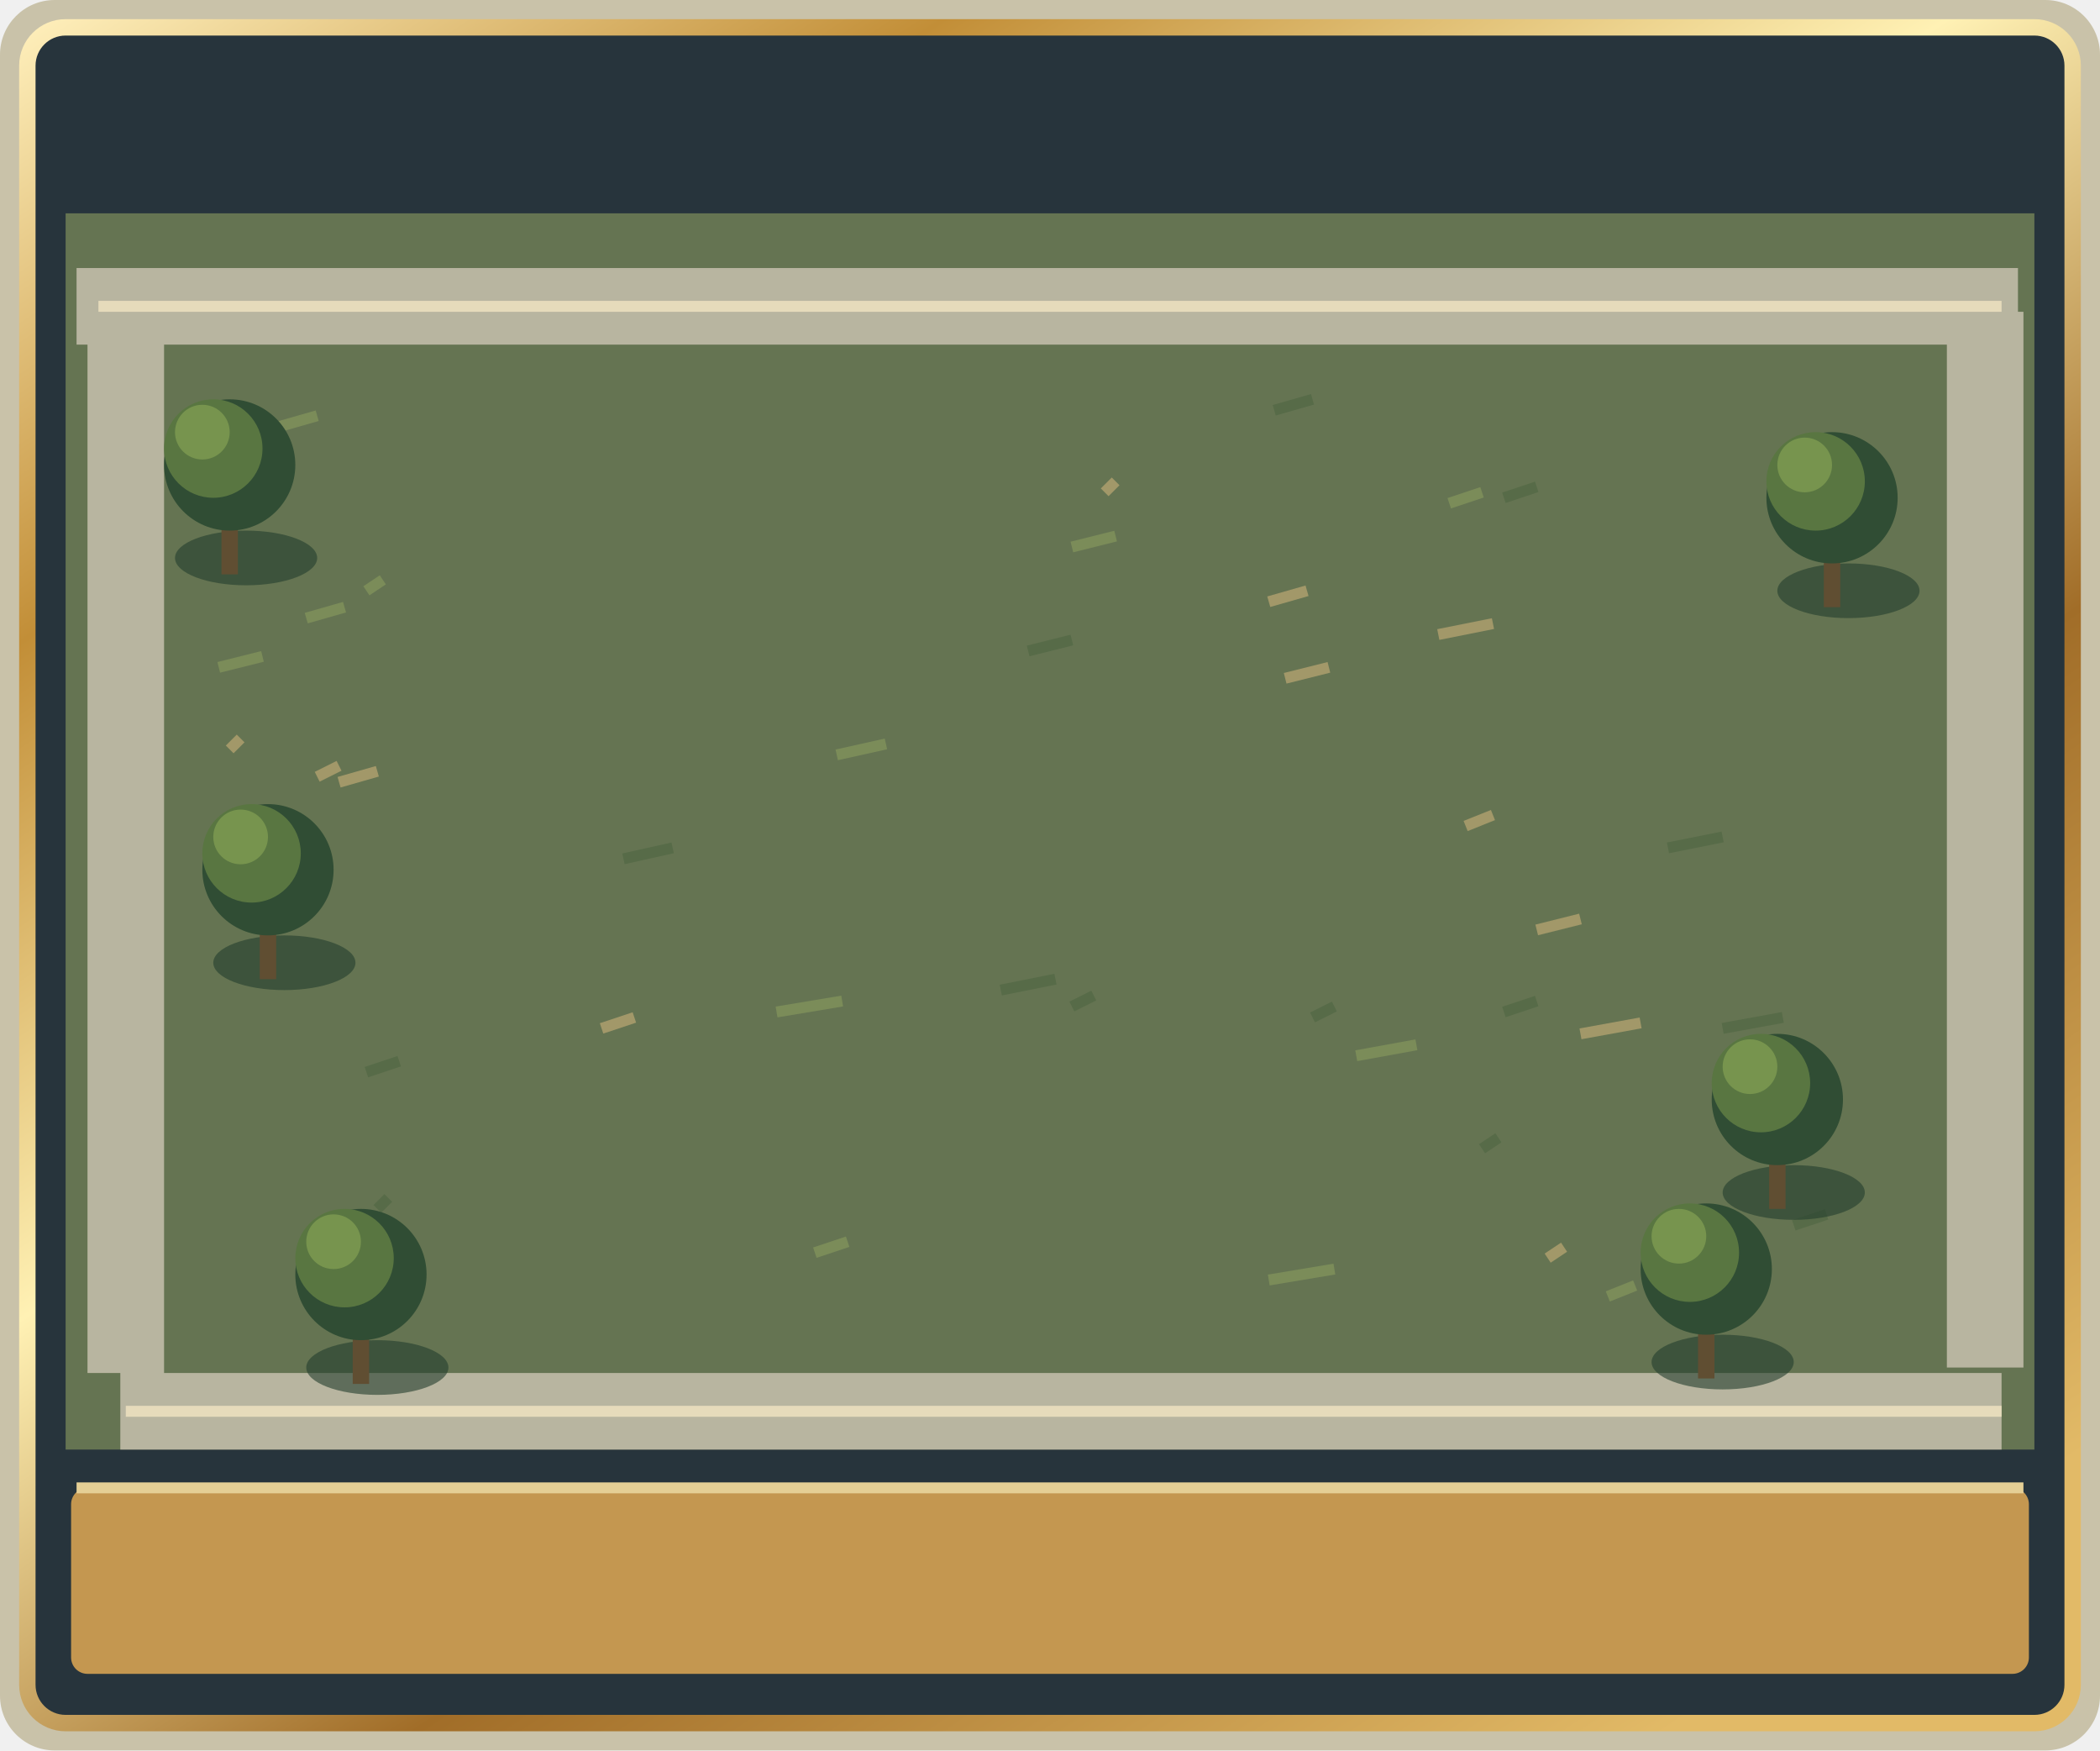
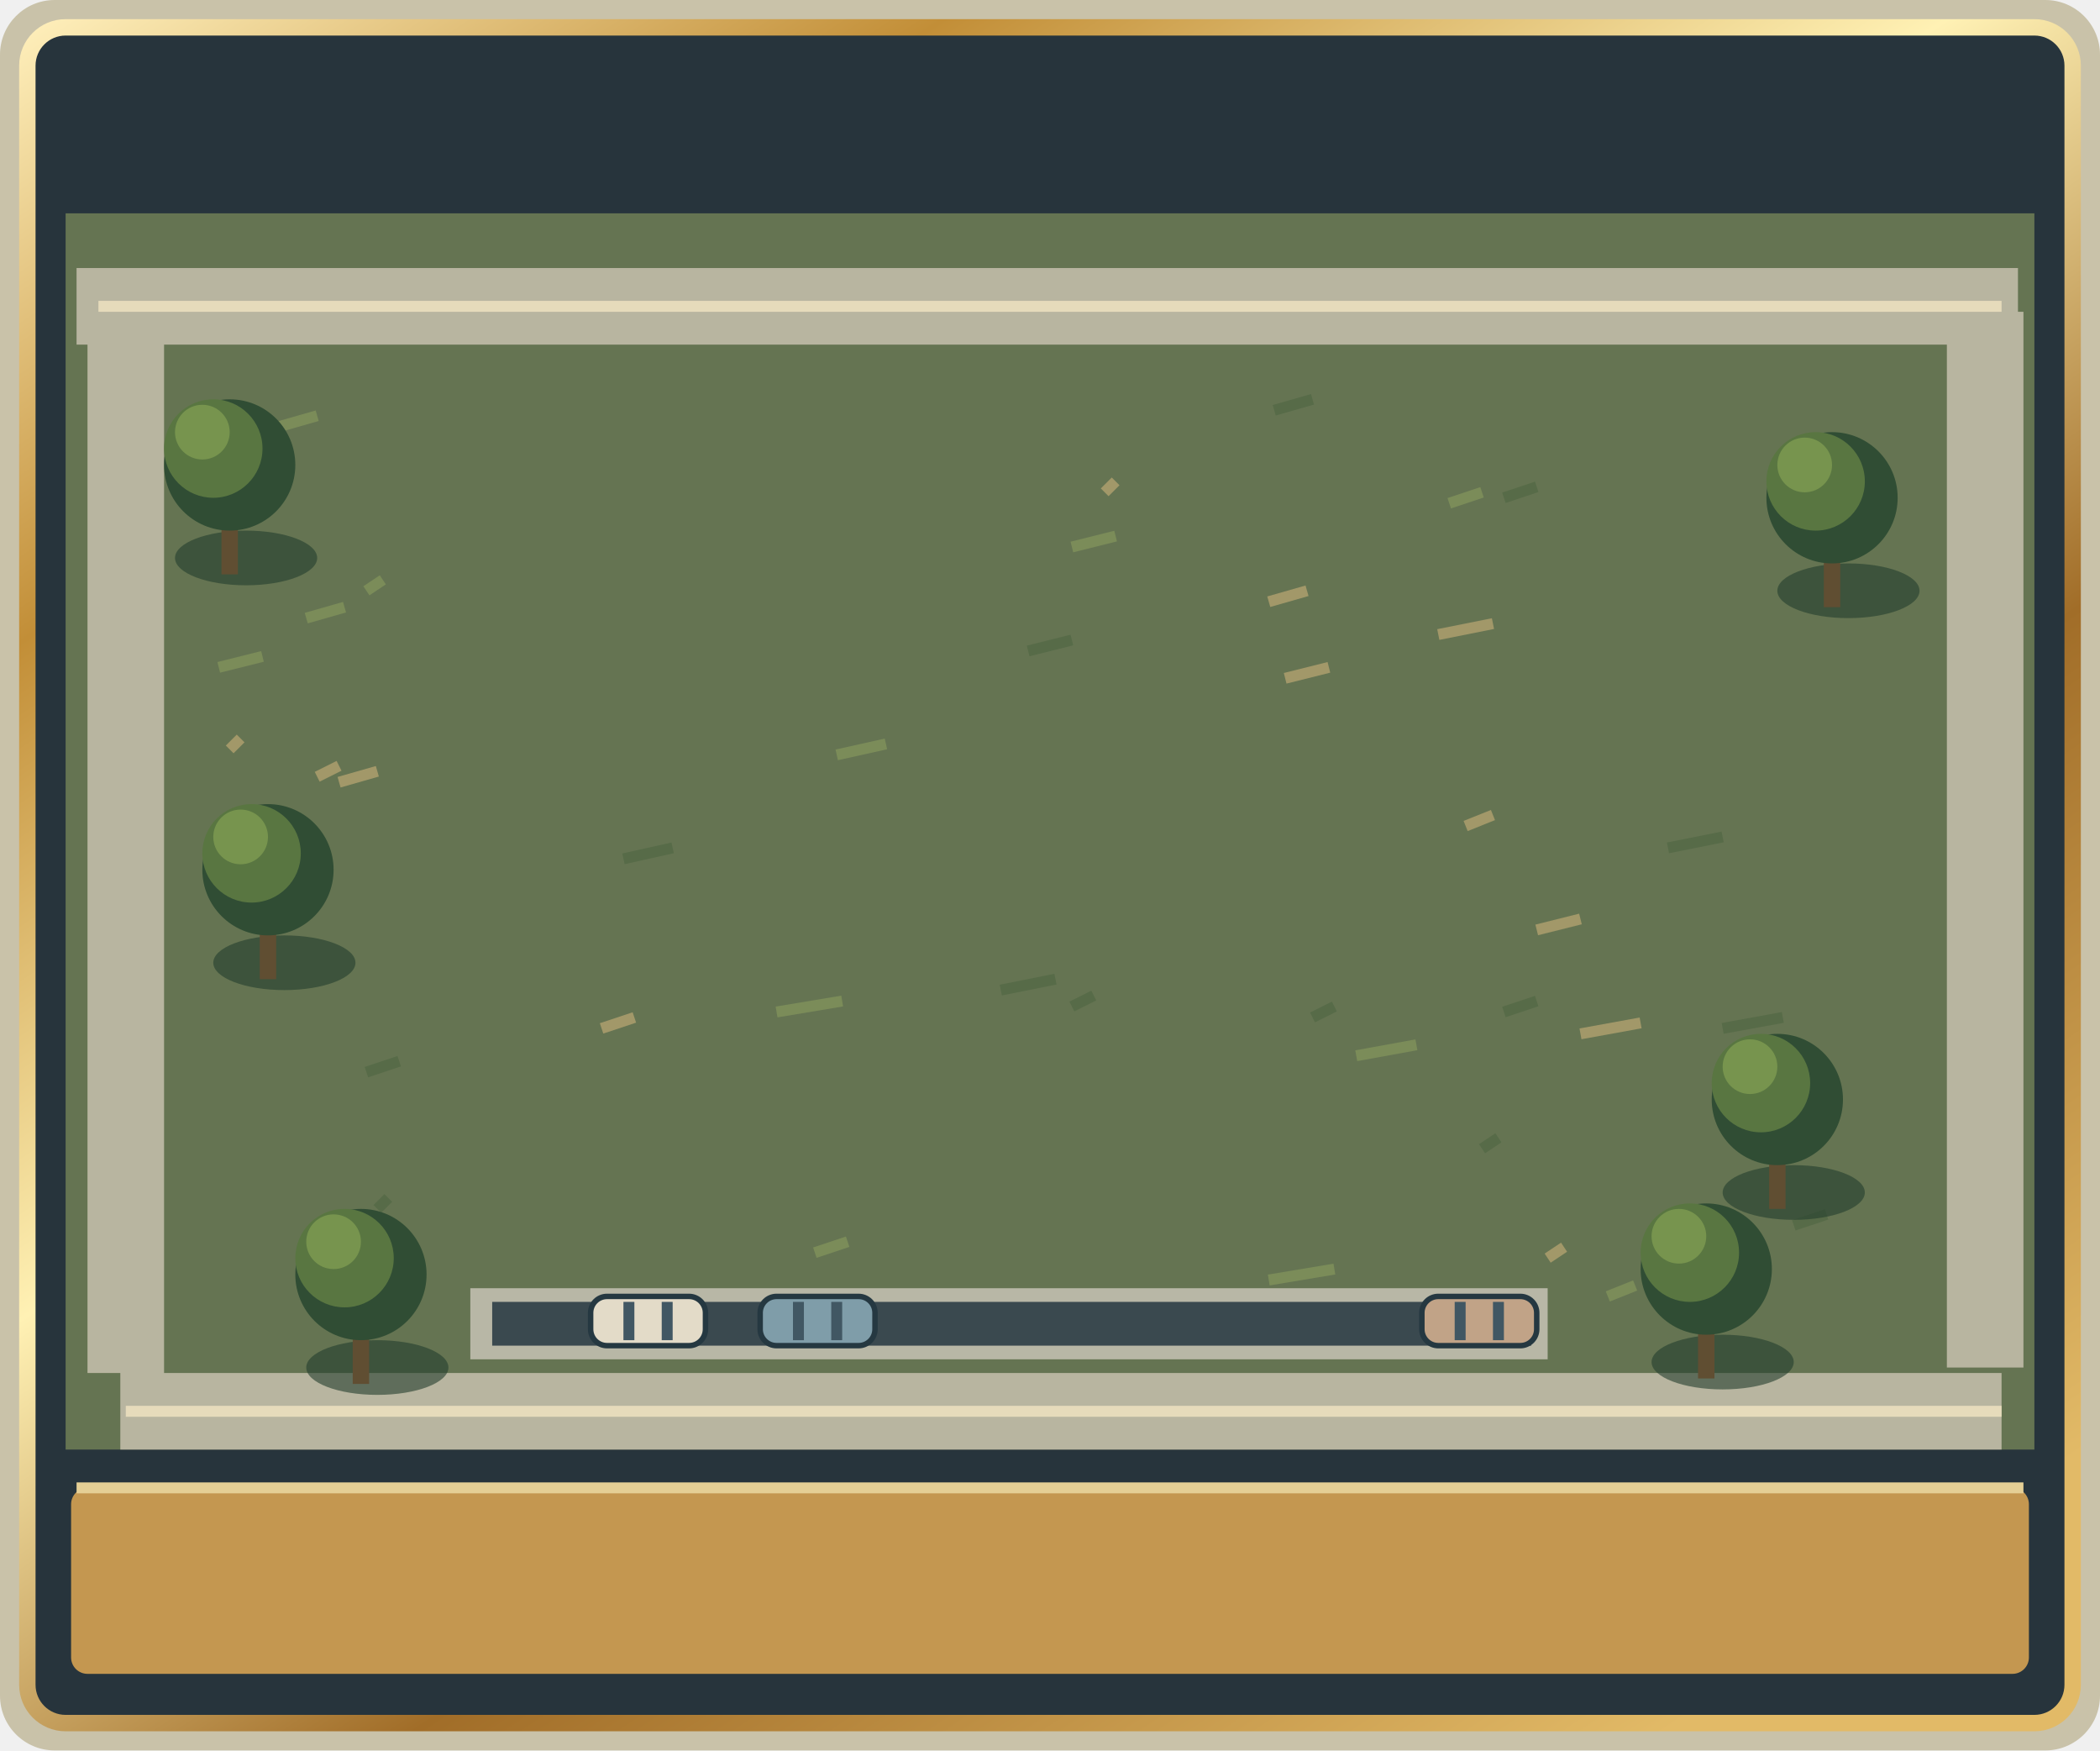
<svg xmlns="http://www.w3.org/2000/svg" viewBox="0 0 384 320" role="img" aria-label="Торговля · участок 6">
  <defs>
    <linearGradient id="gold" x2="0.8" y2="1">
      <stop stop-color="#fff0bc" />
      <stop offset=".22" stop-color="#c28e37" />
      <stop offset=".46" stop-color="#fff1b4" />
      <stop offset=".7" stop-color="#a16d28" />
      <stop offset="1" stop-color="#e2ba67" />
    </linearGradient>
    <linearGradient id="cream" x2="1" y2="1">
      <stop stop-color="#fff5d7" />
      <stop offset=".5" stop-color="#e8d3a0" />
      <stop offset="1" stop-color="#f7e9c8" />
    </linearGradient>
    <linearGradient id="navy" x2=".7" y2="1">
      <stop stop-color="#263b49" />
      <stop offset="1" stop-color="#06121e" />
    </linearGradient>
    <linearGradient id="glass" x2="1" y2="1">
      <stop stop-color="#d4e9e8" />
      <stop offset=".45" stop-color="#6495ad" />
      <stop offset="1" stop-color="#294453" />
    </linearGradient>
    <pattern id="grain" width="9" height="9" patternUnits="userSpaceOnUse">
      <path d="M0 1h2m3 4h1m1 3h2" stroke="#fff" opacity=".07" />
    </pattern>
  </defs>
  <rect width="384" height="320" rx="10" fill="#c9c2a9" />
  <rect x="5" y="5" width="374" height="310" rx="7" fill="#27343c" stroke="url(#gold)" stroke-width="3" />
  <rect x="12" y="39" width="360" height="226" fill="#657452" />
  <path d="M14 56H369M22 258H366M23 56V251M363 57V250" stroke="#b8b5a0" stroke-width="14" />
  <path d="M18 56H366M23 258H366" stroke="#e6dbbb" stroke-width="2" />
  <path d="M51 78l7 -2" stroke="#7b8c59" stroke-width="2" />
  <path d="M153 138l9 -2" stroke="#7b8c59" stroke-width="2" />
  <path d="M271 210l3 -2" stroke="#576b48" stroke-width="2" />
  <path d="M294 237l5 -2" stroke="#7b8c59" stroke-width="2" />
  <path d="M56 113l7 -2" stroke="#7b8c59" stroke-width="2" />
  <path d="M314 201l10 -2" stroke="#a29869" stroke-width="2" />
  <path d="M281 170l8 -2" stroke="#a29869" stroke-width="2" />
  <path d="M58 142l4 -2" stroke="#a29869" stroke-width="2" />
  <path d="M233 75l7 -2" stroke="#576b48" stroke-width="2" />
  <path d="M305 155l10 -2" stroke="#576b48" stroke-width="2" />
  <path d="M232 234l12 -2" stroke="#7b8c59" stroke-width="2" />
  <path d="M110 188l6 -2" stroke="#a29869" stroke-width="2" />
  <path d="M315 188l11 -2" stroke="#576b48" stroke-width="2" />
  <path d="M283 230l3 -2" stroke="#a29869" stroke-width="2" />
  <path d="M67 108l3 -2" stroke="#7b8c59" stroke-width="2" />
  <path d="M275 91l6 -2" stroke="#576b48" stroke-width="2" />
  <path d="M40 122l8 -2" stroke="#7b8c59" stroke-width="2" />
  <path d="M62 143l7 -2" stroke="#a29869" stroke-width="2" />
  <path d="M114 157l9 -2" stroke="#576b48" stroke-width="2" />
  <path d="M188 119l8 -2" stroke="#576b48" stroke-width="2" />
  <path d="M275 185l6 -2" stroke="#576b48" stroke-width="2" />
  <path d="M42 137l2 -2" stroke="#a29869" stroke-width="2" />
  <path d="M232 110l7 -2" stroke="#a29869" stroke-width="2" />
  <path d="M240 186l4 -2" stroke="#576b48" stroke-width="2" />
  <path d="M142 185l12 -2" stroke="#7b8c59" stroke-width="2" />
  <path d="M289 189l11 -2" stroke="#a29869" stroke-width="2" />
  <path d="M69 221l2 -2" stroke="#576b48" stroke-width="2" />
  <path d="M196 184l4 -2" stroke="#576b48" stroke-width="2" />
  <path d="M235 124l8 -2" stroke="#a29869" stroke-width="2" />
  <path d="M202 90l2 -2" stroke="#a29869" stroke-width="2" />
  <path d="M268 151l5 -2" stroke="#a29869" stroke-width="2" />
  <path d="M149 229l6 -2" stroke="#7b8c59" stroke-width="2" />
  <path d="M183 181l10 -2" stroke="#576b48" stroke-width="2" />
  <path d="M333 99l9 -2" stroke="#7b8c59" stroke-width="2" />
  <path d="M265 92l6 -2" stroke="#7b8c59" stroke-width="2" />
  <path d="M67 196l6 -2" stroke="#576b48" stroke-width="2" />
  <path d="M328 224l6 -2" stroke="#576b48" stroke-width="2" />
  <path d="M196 100l8 -2" stroke="#7b8c59" stroke-width="2" />
  <path d="M248 193l11 -2" stroke="#7b8c59" stroke-width="2" />
  <path d="M263 116l10 -2" stroke="#a29869" stroke-width="2" />
+   <path d="M86 242h197" stroke="#b8b7a6" stroke-width="13" />
+   <path d="M90 242h190" stroke="#3a494f" stroke-width="8" />
+   <rect x="108" y="237" width="21" height="9" rx="3" fill="#e3dbc8" stroke="#253841" />
+   <path d="M115 238v7m7-7v7" stroke="#415763" stroke-width="2" />
+   <rect x="139" y="237" width="21" height="9" rx="3" fill="#7f9da9" stroke="#253841" />
+   <path d="M146 238v7m7-7v7" stroke="#415763" stroke-width="2" />
+   <rect x="260" y="237" width="21" height="9" rx="3" fill="#c1a387" stroke="#253841" />
+   <path d="M267 238v7m7-7v7" stroke="#415763" stroke-width="2" />
  <ellipse cx="45" cy="102" rx="13" ry="5" fill="#233e2d" opacity=".6" />
  <path d="M42 92v13" stroke="#604e32" stroke-width="3" />
  <circle cx="42" cy="85" r="12" fill="#304d34" />
  <circle cx="39" cy="82" r="9" fill="#597641" />
  <circle cx="37" cy="79" r="5" fill="#77944e" />
  <ellipse cx="52" cy="176" rx="13" ry="5" fill="#233e2d" opacity=".6" />
  <path d="M49 166v13" stroke="#604e32" stroke-width="3" />
  <circle cx="49" cy="159" r="12" fill="#304d34" />
  <circle cx="46" cy="156" r="9" fill="#597641" />
  <circle cx="44" cy="153" r="5" fill="#77944e" />
  <ellipse cx="328" cy="218" rx="13" ry="5" fill="#233e2d" opacity=".6" />
  <path d="M325 208v13" stroke="#604e32" stroke-width="3" />
  <circle cx="325" cy="201" r="12" fill="#304d34" />
  <circle cx="322" cy="198" r="9" fill="#597641" />
  <circle cx="320" cy="195" r="5" fill="#77944e" />
  <ellipse cx="315" cy="249" rx="13" ry="5" fill="#233e2d" opacity=".6" />
  <path d="M312 239v13" stroke="#604e32" stroke-width="3" />
  <circle cx="312" cy="232" r="12" fill="#304d34" />
  <circle cx="309" cy="229" r="9" fill="#597641" />
  <circle cx="307" cy="226" r="5" fill="#77944e" />
  <ellipse cx="69" cy="250" rx="13" ry="5" fill="#233e2d" opacity=".6" />
  <path d="M66 240v13" stroke="#604e32" stroke-width="3" />
  <circle cx="66" cy="233" r="12" fill="#304d34" />
  <circle cx="63" cy="230" r="9" fill="#597641" />
  <circle cx="61" cy="227" r="5" fill="#77944e" />
  <ellipse cx="338" cy="108" rx="13" ry="5" fill="#233e2d" opacity=".6" />
  <path d="M335 98v13" stroke="#604e32" stroke-width="3" />
  <circle cx="335" cy="91" r="12" fill="#304d34" />
  <circle cx="332" cy="88" r="9" fill="#597641" />
  <circle cx="330" cy="85" r="5" fill="#77944e" />
  <rect x="13" y="272" width="358" height="34" rx="3" fill="#c49750" />
  <path d="M14 272h356" stroke="#e5cf95" stroke-width="2" />
</svg>
